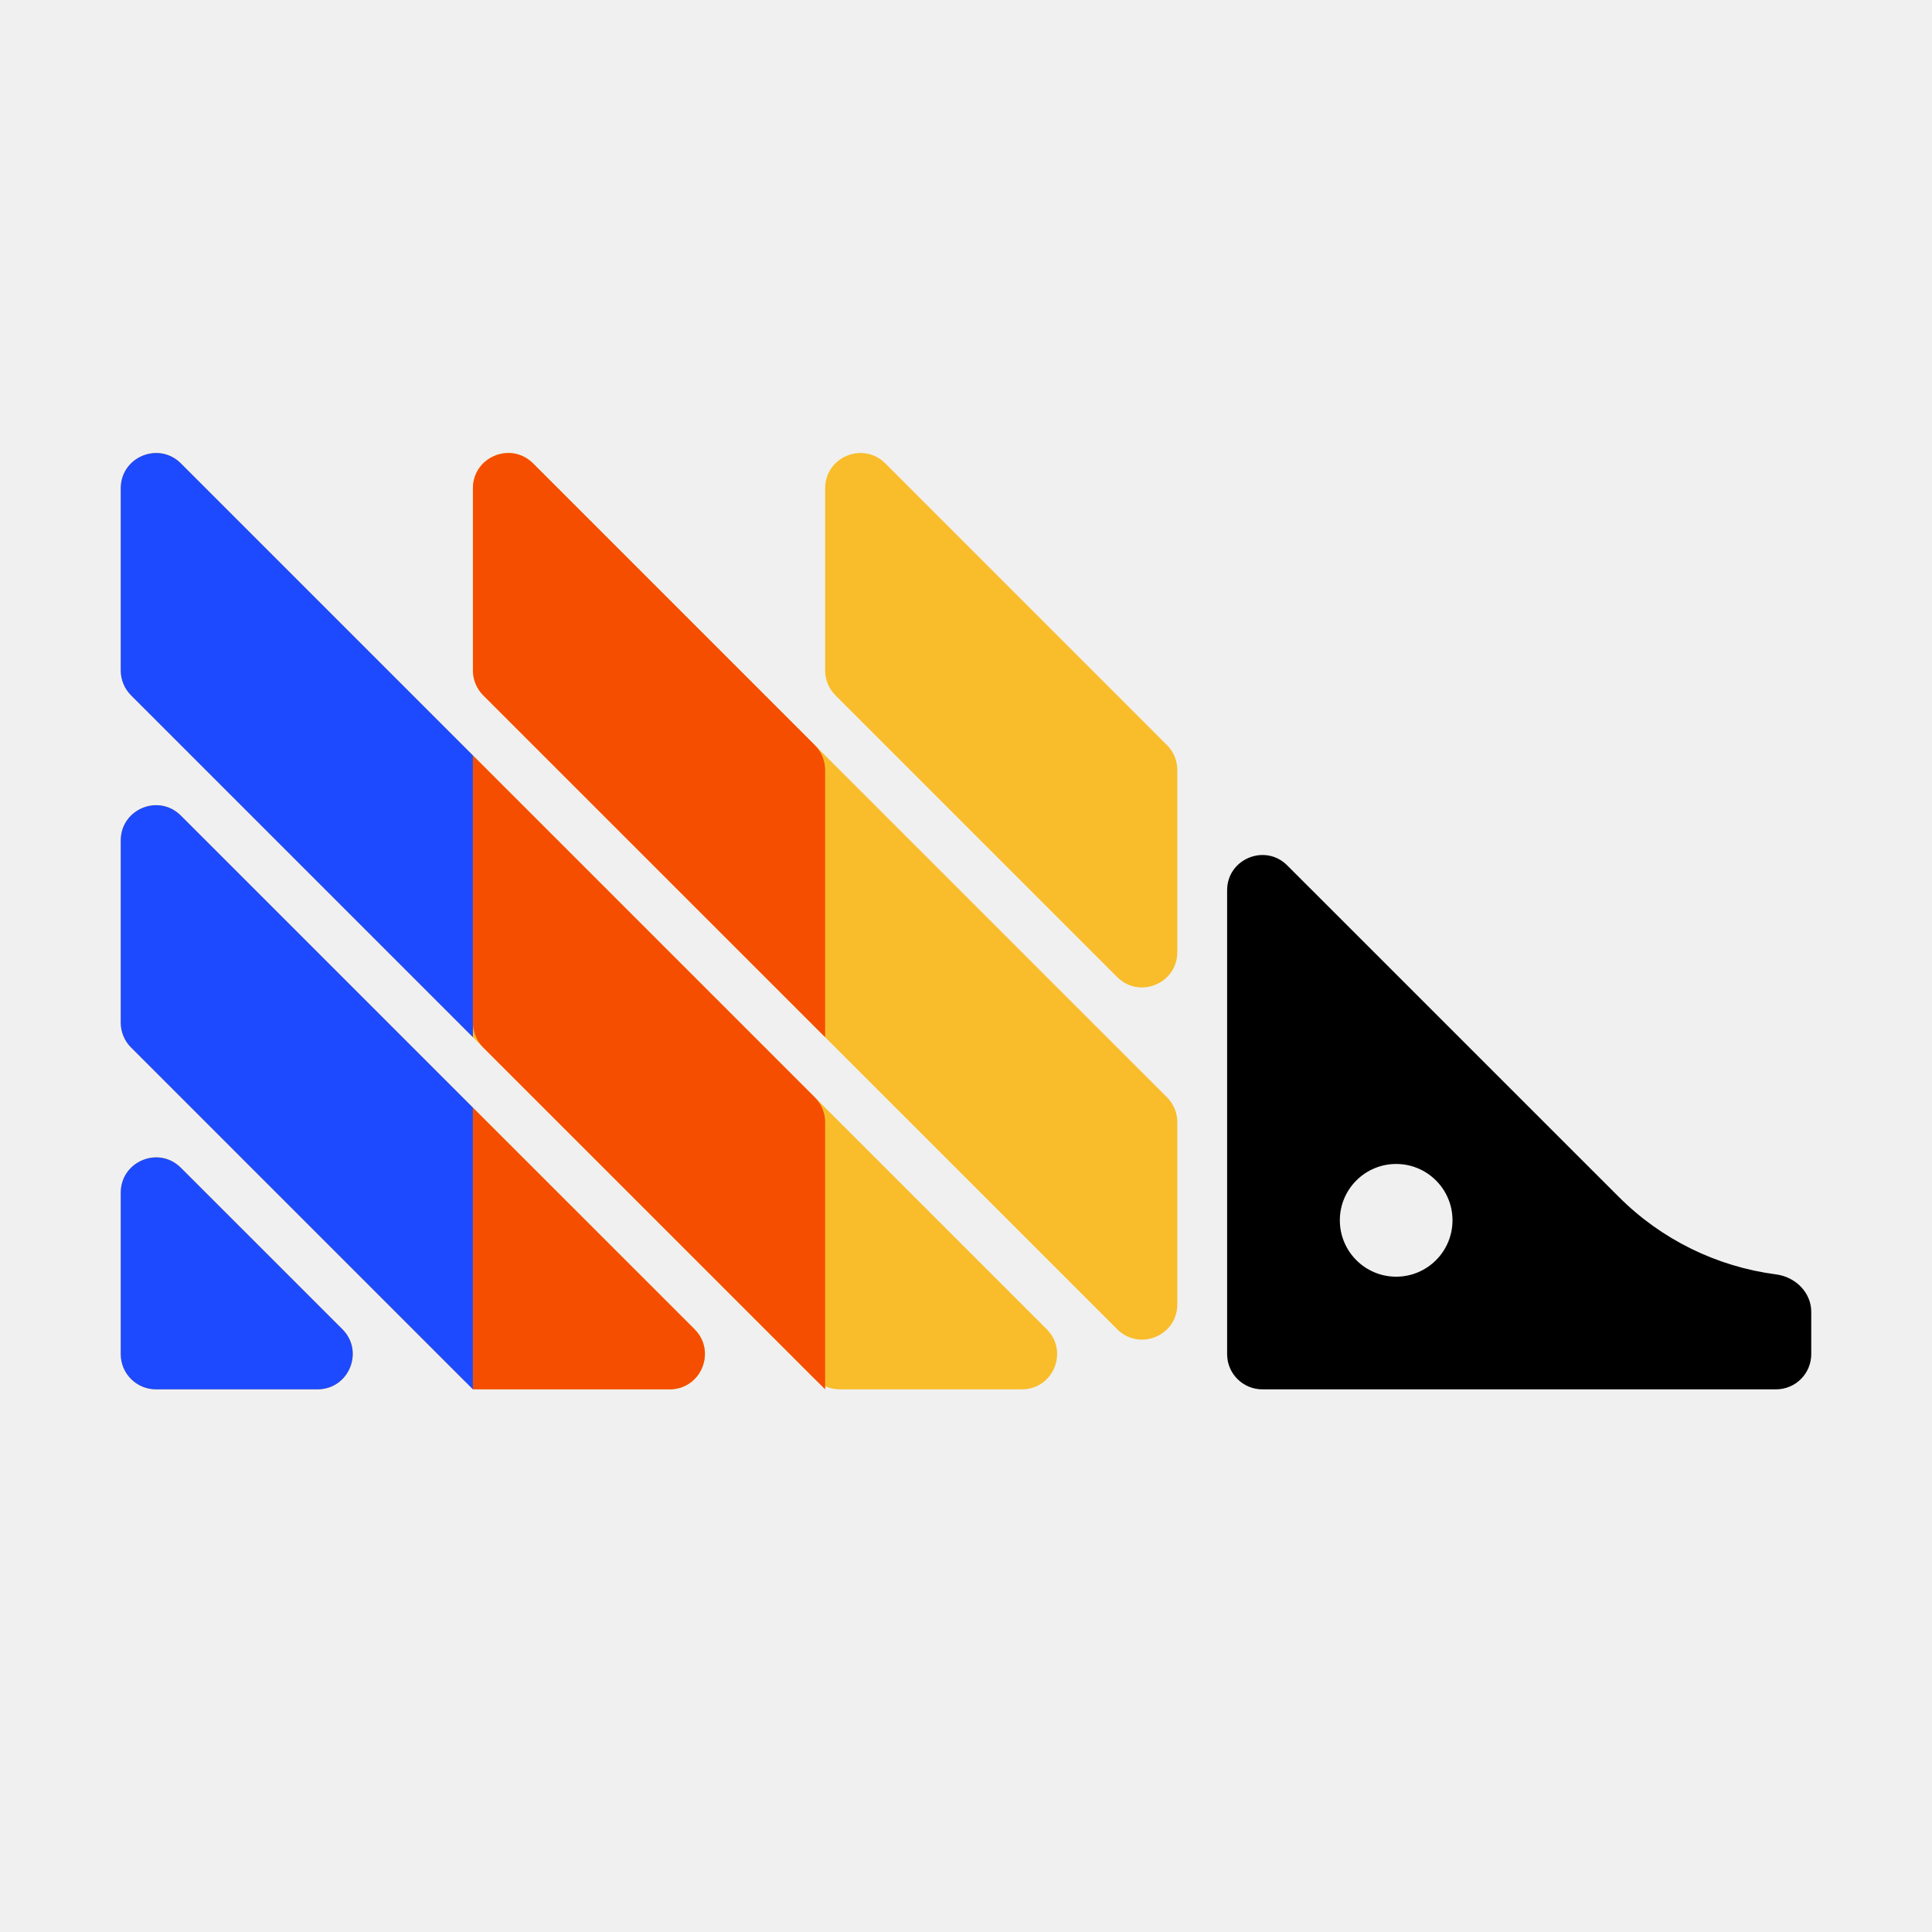
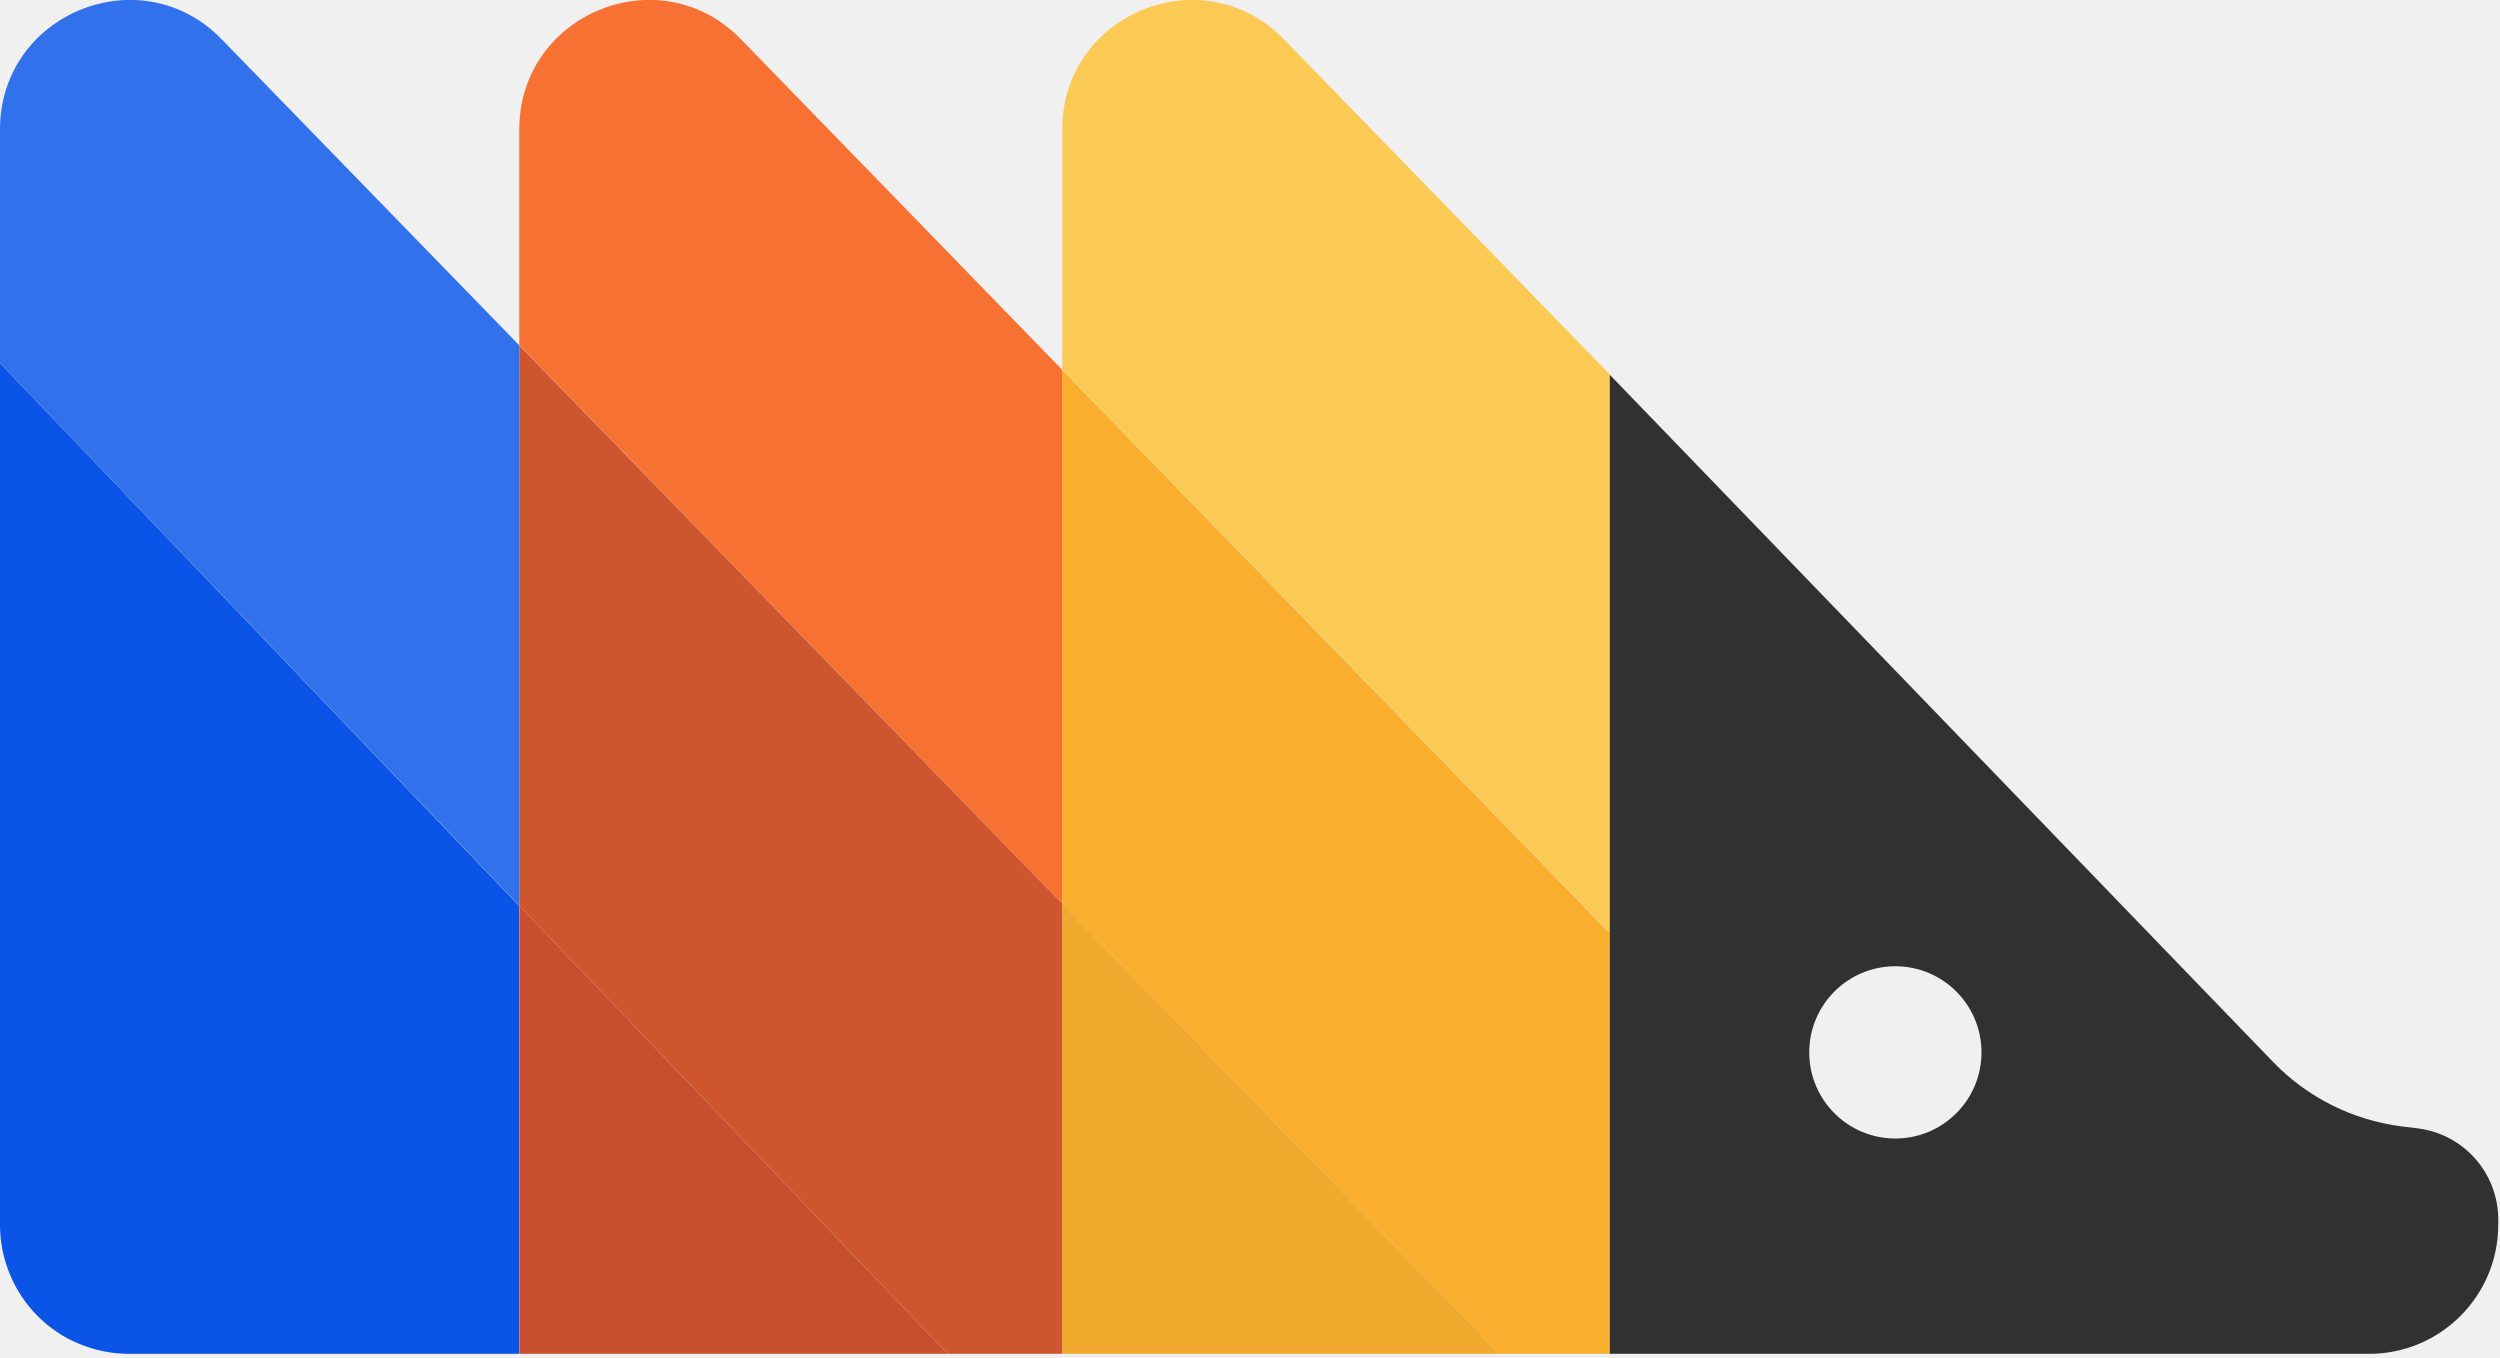
- <svg xmlns="http://www.w3.org/2000/svg" width="32" height="32" viewBox="0 0 32 32" fill="none">
-   <path d="M8.355 16.135C8.14 16.565 7.526 16.565 7.311 16.135L6.797 15.107C6.715 14.943 6.715 14.749 6.797 14.585L7.311 13.556C7.526 13.126 8.14 13.126 8.355 13.556L8.87 14.585C8.952 14.749 8.952 14.943 8.87 15.107L8.355 16.135ZM8.355 21.969C8.14 22.399 7.526 22.399 7.311 21.969L6.797 20.94C6.715 20.776 6.715 20.582 6.797 20.418L7.311 19.39C7.526 18.96 8.14 18.96 8.355 19.39L8.87 20.418C8.952 20.582 8.952 20.776 8.87 20.94L8.355 21.969Z" fill="#1D4AFF" />
-   <path d="M2 19.755C2 19.235 2.629 18.974 2.996 19.342L5.671 22.016C6.038 22.384 5.778 23.012 5.258 23.012H2.584C2.261 23.012 2 22.751 2 22.429V19.755ZM2 16.938C2 17.092 2.061 17.241 2.171 17.35L7.662 22.842C7.772 22.951 7.92 23.012 8.075 23.012H11.091C11.611 23.012 11.871 22.384 11.504 22.016L2.996 13.509C2.629 13.141 2 13.401 2 13.921V16.938V16.938ZM2 11.104C2 11.259 2.061 11.407 2.171 11.517L13.496 22.842C13.605 22.951 13.754 23.012 13.908 23.012H16.925C17.445 23.012 17.705 22.384 17.337 22.016L2.996 7.675C2.629 7.308 2 7.568 2 8.088V11.104V11.104ZM7.833 11.104C7.833 11.259 7.895 11.407 8.004 11.517L18.504 22.016C18.872 22.384 19.5 22.124 19.5 21.604V18.587C19.5 18.433 19.439 18.284 19.329 18.175L8.829 7.675C8.462 7.308 7.833 7.568 7.833 8.088V11.104ZM14.663 7.675C14.295 7.308 13.667 7.568 13.667 8.088V11.104C13.667 11.259 13.728 11.407 13.838 11.517L18.504 16.183C18.872 16.551 19.5 16.29 19.5 15.77V12.754C19.5 12.599 19.439 12.451 19.329 12.342L14.663 7.675V7.675Z" fill="#F9BD2B" />
-   <path d="M26.814 19.826L21.321 14.334C20.954 13.966 20.325 14.226 20.325 14.746V22.429C20.325 22.751 20.586 23.012 20.909 23.012H29.416C29.739 23.012 30 22.751 30 22.429V21.729C30 21.407 29.738 21.15 29.418 21.108C28.437 20.98 27.52 20.532 26.814 19.826ZM23.125 21.146C22.61 21.146 22.192 20.728 22.192 20.212C22.192 19.697 22.61 19.279 23.125 19.279C23.64 19.279 24.058 19.697 24.058 20.212C24.058 20.728 23.64 21.146 23.125 21.146Z" fill="black" />
-   <path d="M2 22.429C2 22.751 2.261 23.012 2.584 23.012H5.258C5.778 23.012 6.038 22.384 5.671 22.016L2.996 19.342C2.629 18.974 2 19.235 2 19.755V22.429V22.429ZM7.833 12.512L2.996 7.675C2.629 7.308 2 7.568 2 8.088V11.104C2 11.259 2.061 11.407 2.171 11.517L7.833 17.179V12.512ZM2.996 13.509C2.629 13.141 2 13.401 2 13.921V16.938C2 17.092 2.061 17.241 2.171 17.35L7.833 23.012V18.346L2.996 13.509V13.509Z" fill="#1D4AFF" />
-   <path d="M13.667 12.754C13.667 12.599 13.605 12.451 13.496 12.342L8.829 7.675C8.462 7.308 7.833 7.568 7.833 8.088V11.104C7.833 11.259 7.895 11.407 8.004 11.517L13.667 17.179V12.754V12.754ZM7.833 23.012H11.091C11.611 23.012 11.871 22.384 11.504 22.016L7.833 18.346V23.012ZM7.833 12.512V16.938C7.833 17.092 7.895 17.241 8.004 17.35L13.667 23.012V18.587C13.667 18.433 13.605 18.284 13.496 18.175L7.833 12.512Z" fill="#F54E00" />
+ <svg xmlns="http://www.w3.org/2000/svg" width="499" height="271" viewBox="0 0 499 271" fill="none">
+   <g clip-path="url(#clip0_822_682)">
+     <path d="M482.64 225.225L479.381 224.832C469.662 223.596 460.617 219.101 453.763 212.023L321.235 74.719V270.225H472.865C487.134 270.225 498.651 258.652 498.651 244.438V243.427C498.651 234.158 491.741 226.349 482.584 225.225H482.64ZM378.314 227.247C368.82 227.247 361.123 219.551 361.123 210.056C361.123 200.562 368.82 192.865 378.314 192.865C387.808 192.865 395.505 200.562 395.505 210.056C395.505 219.551 387.808 227.247 378.314 227.247Z" fill="#313131" />
+     <path d="M212.022 73.82V180.393L299.326 270.224H321.292V186.235L212.022 73.82Z" fill="#F9AE2D" />
+     <path d="M212.022 73.82L147.921 7.865C131.797 -8.764 103.651 2.696 103.651 25.843V68.876L212.022 180.393V73.82Z" fill="#F77133" />
+     <path d="M321.292 186.236V74.719L256.292 7.865C240.169 -8.764 212.022 2.696 212.022 25.843V73.764L321.292 186.18V186.236Z" fill="#FACA55" />
+     <path d="M212.022 270.225H299.326L212.022 180.394V270.225Z" fill="#F0A82D" />
+     <path d="M103.651 270.224H189.157L103.651 180.786V270.224Z" fill="#C64F2D" />
+     <path d="M0 72.471V244.437C0 249.774 1.629 254.718 4.382 258.875C6.236 261.628 8.596 263.988 11.348 265.842C12.697 266.797 14.213 267.583 15.73 268.201C18.82 269.493 22.191 270.224 25.787 270.224H103.596V180.786L0 72.471Z" fill="#0B54E8" />
+     <path d="M103.651 68.933V180.786L189.157 270.225H212.022V180.393L103.651 68.933Z" fill="#CD562E" />
+     <path d="M103.652 68.933L44.27 7.865C28.146 -8.764 0 2.697 0 25.843V72.472L103.652 180.787V68.933Z" fill="#3271EC" />
+   </g>
+   <defs>
+     <clipPath id="clip0_822_682">
+       <rect width="498.708" height="270.225" fill="white" />
+     </clipPath>
+   </defs>
</svg>
